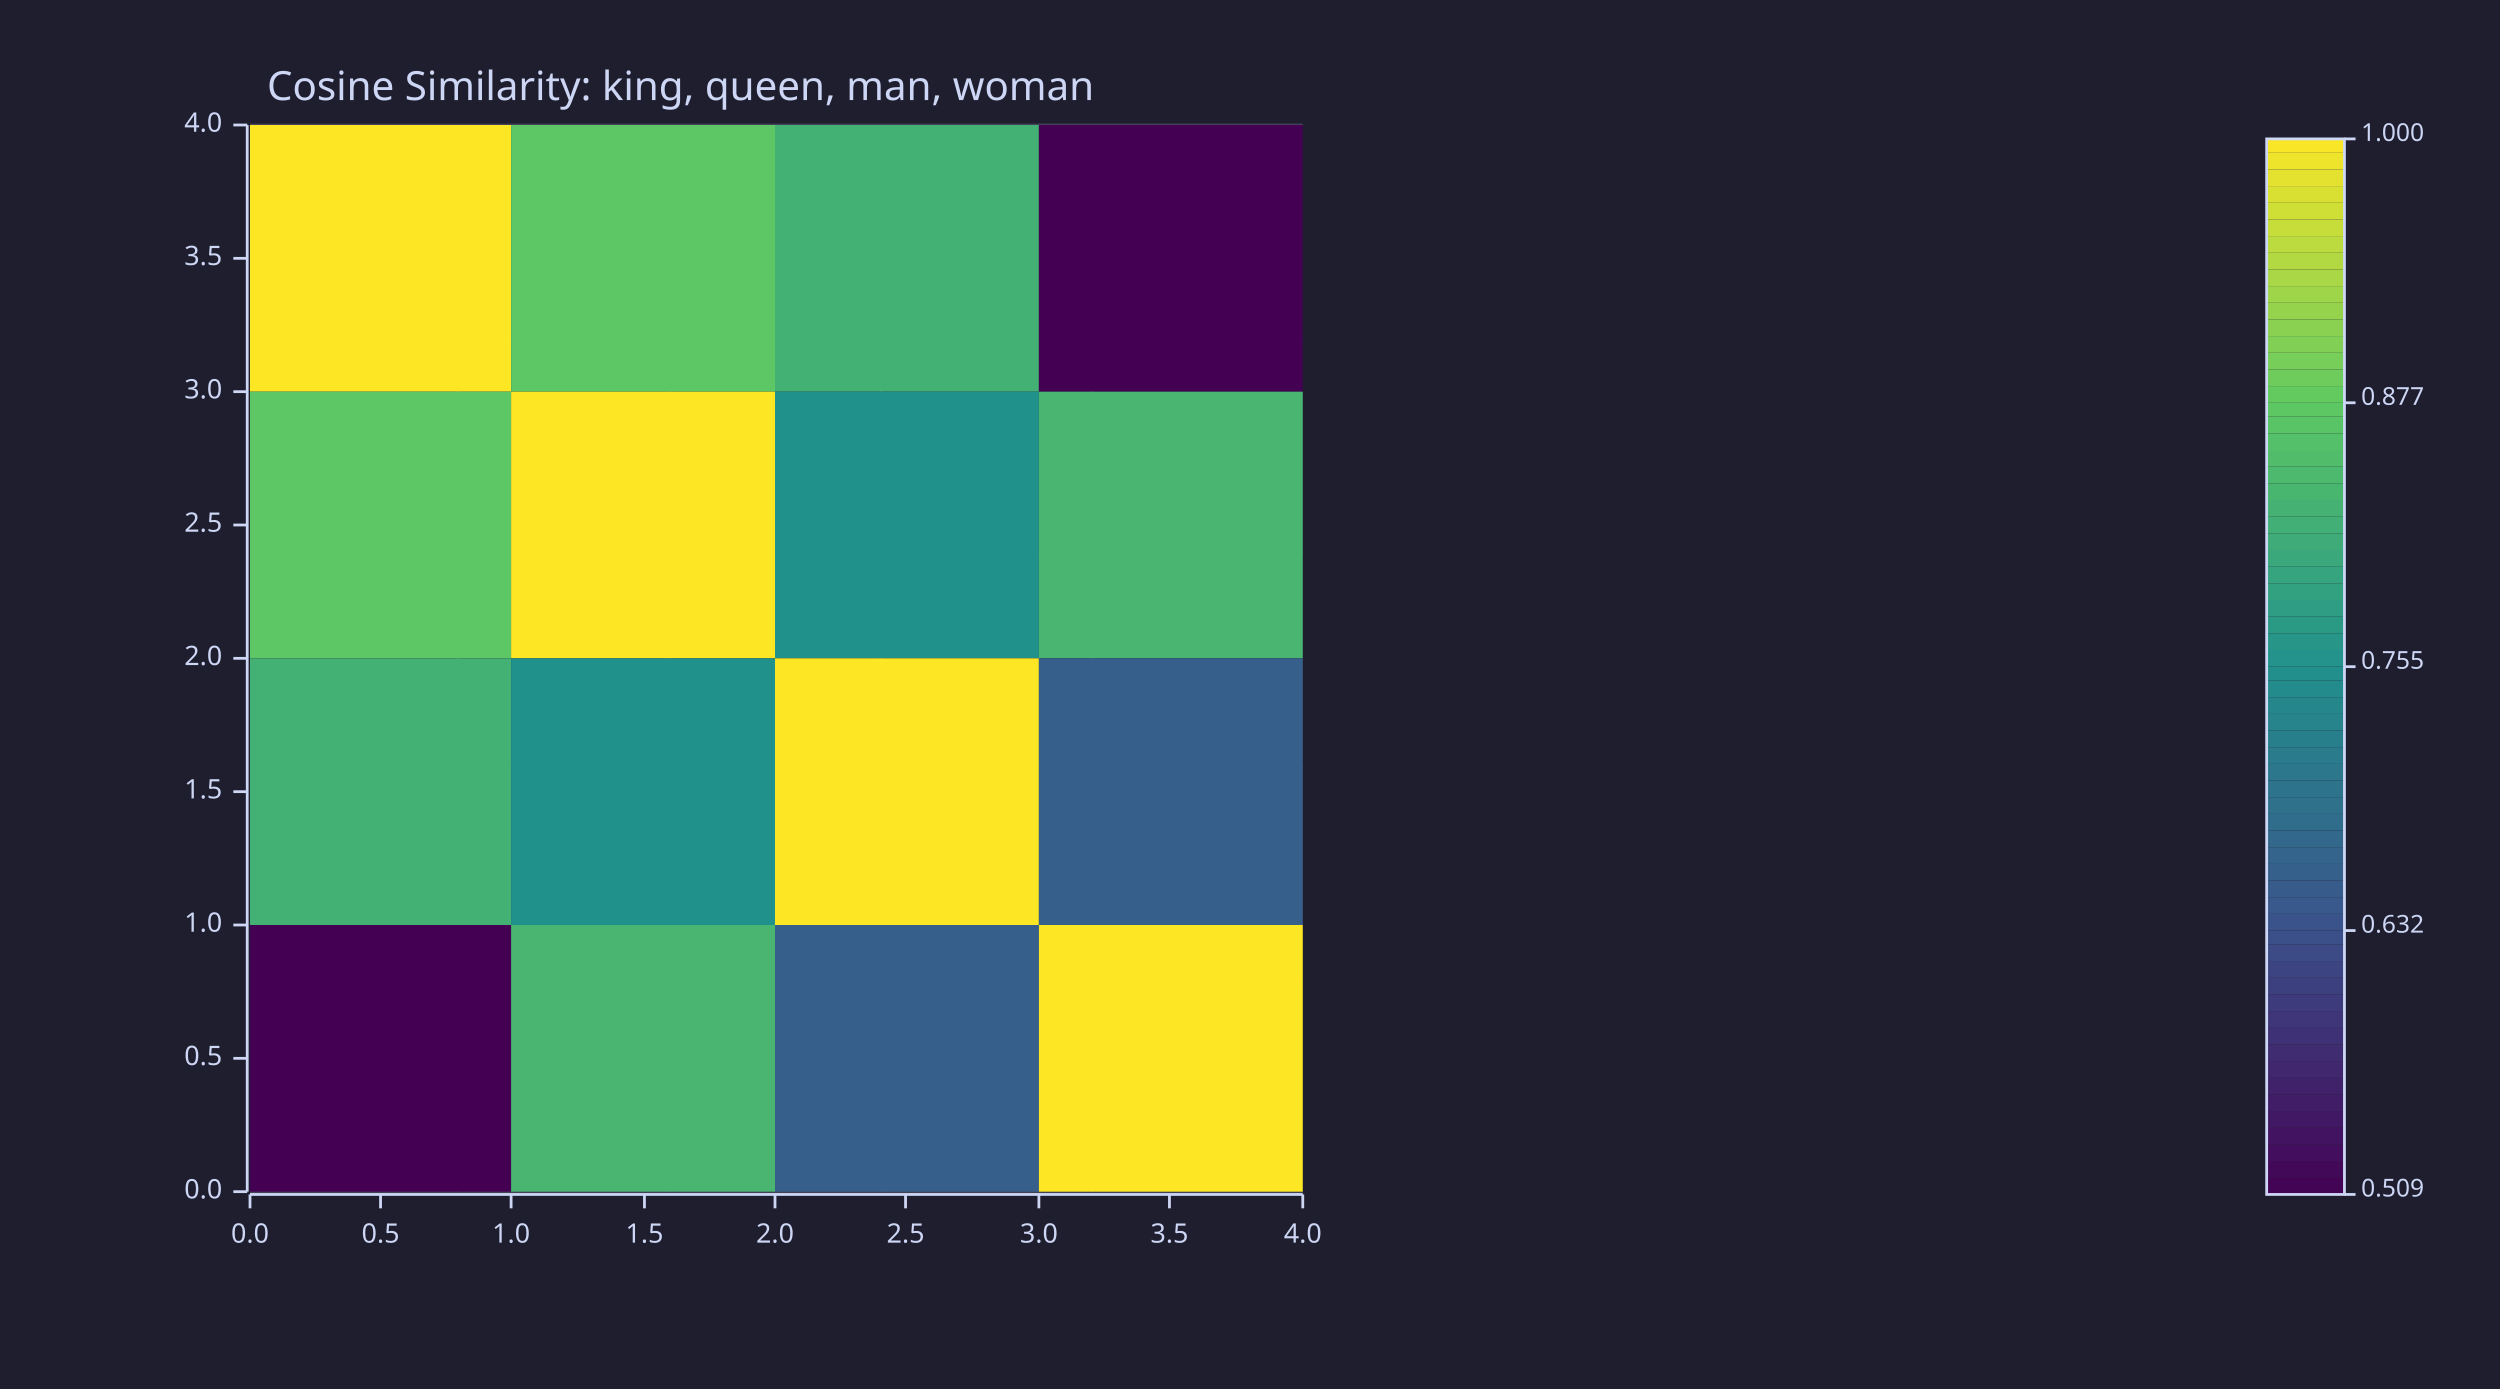
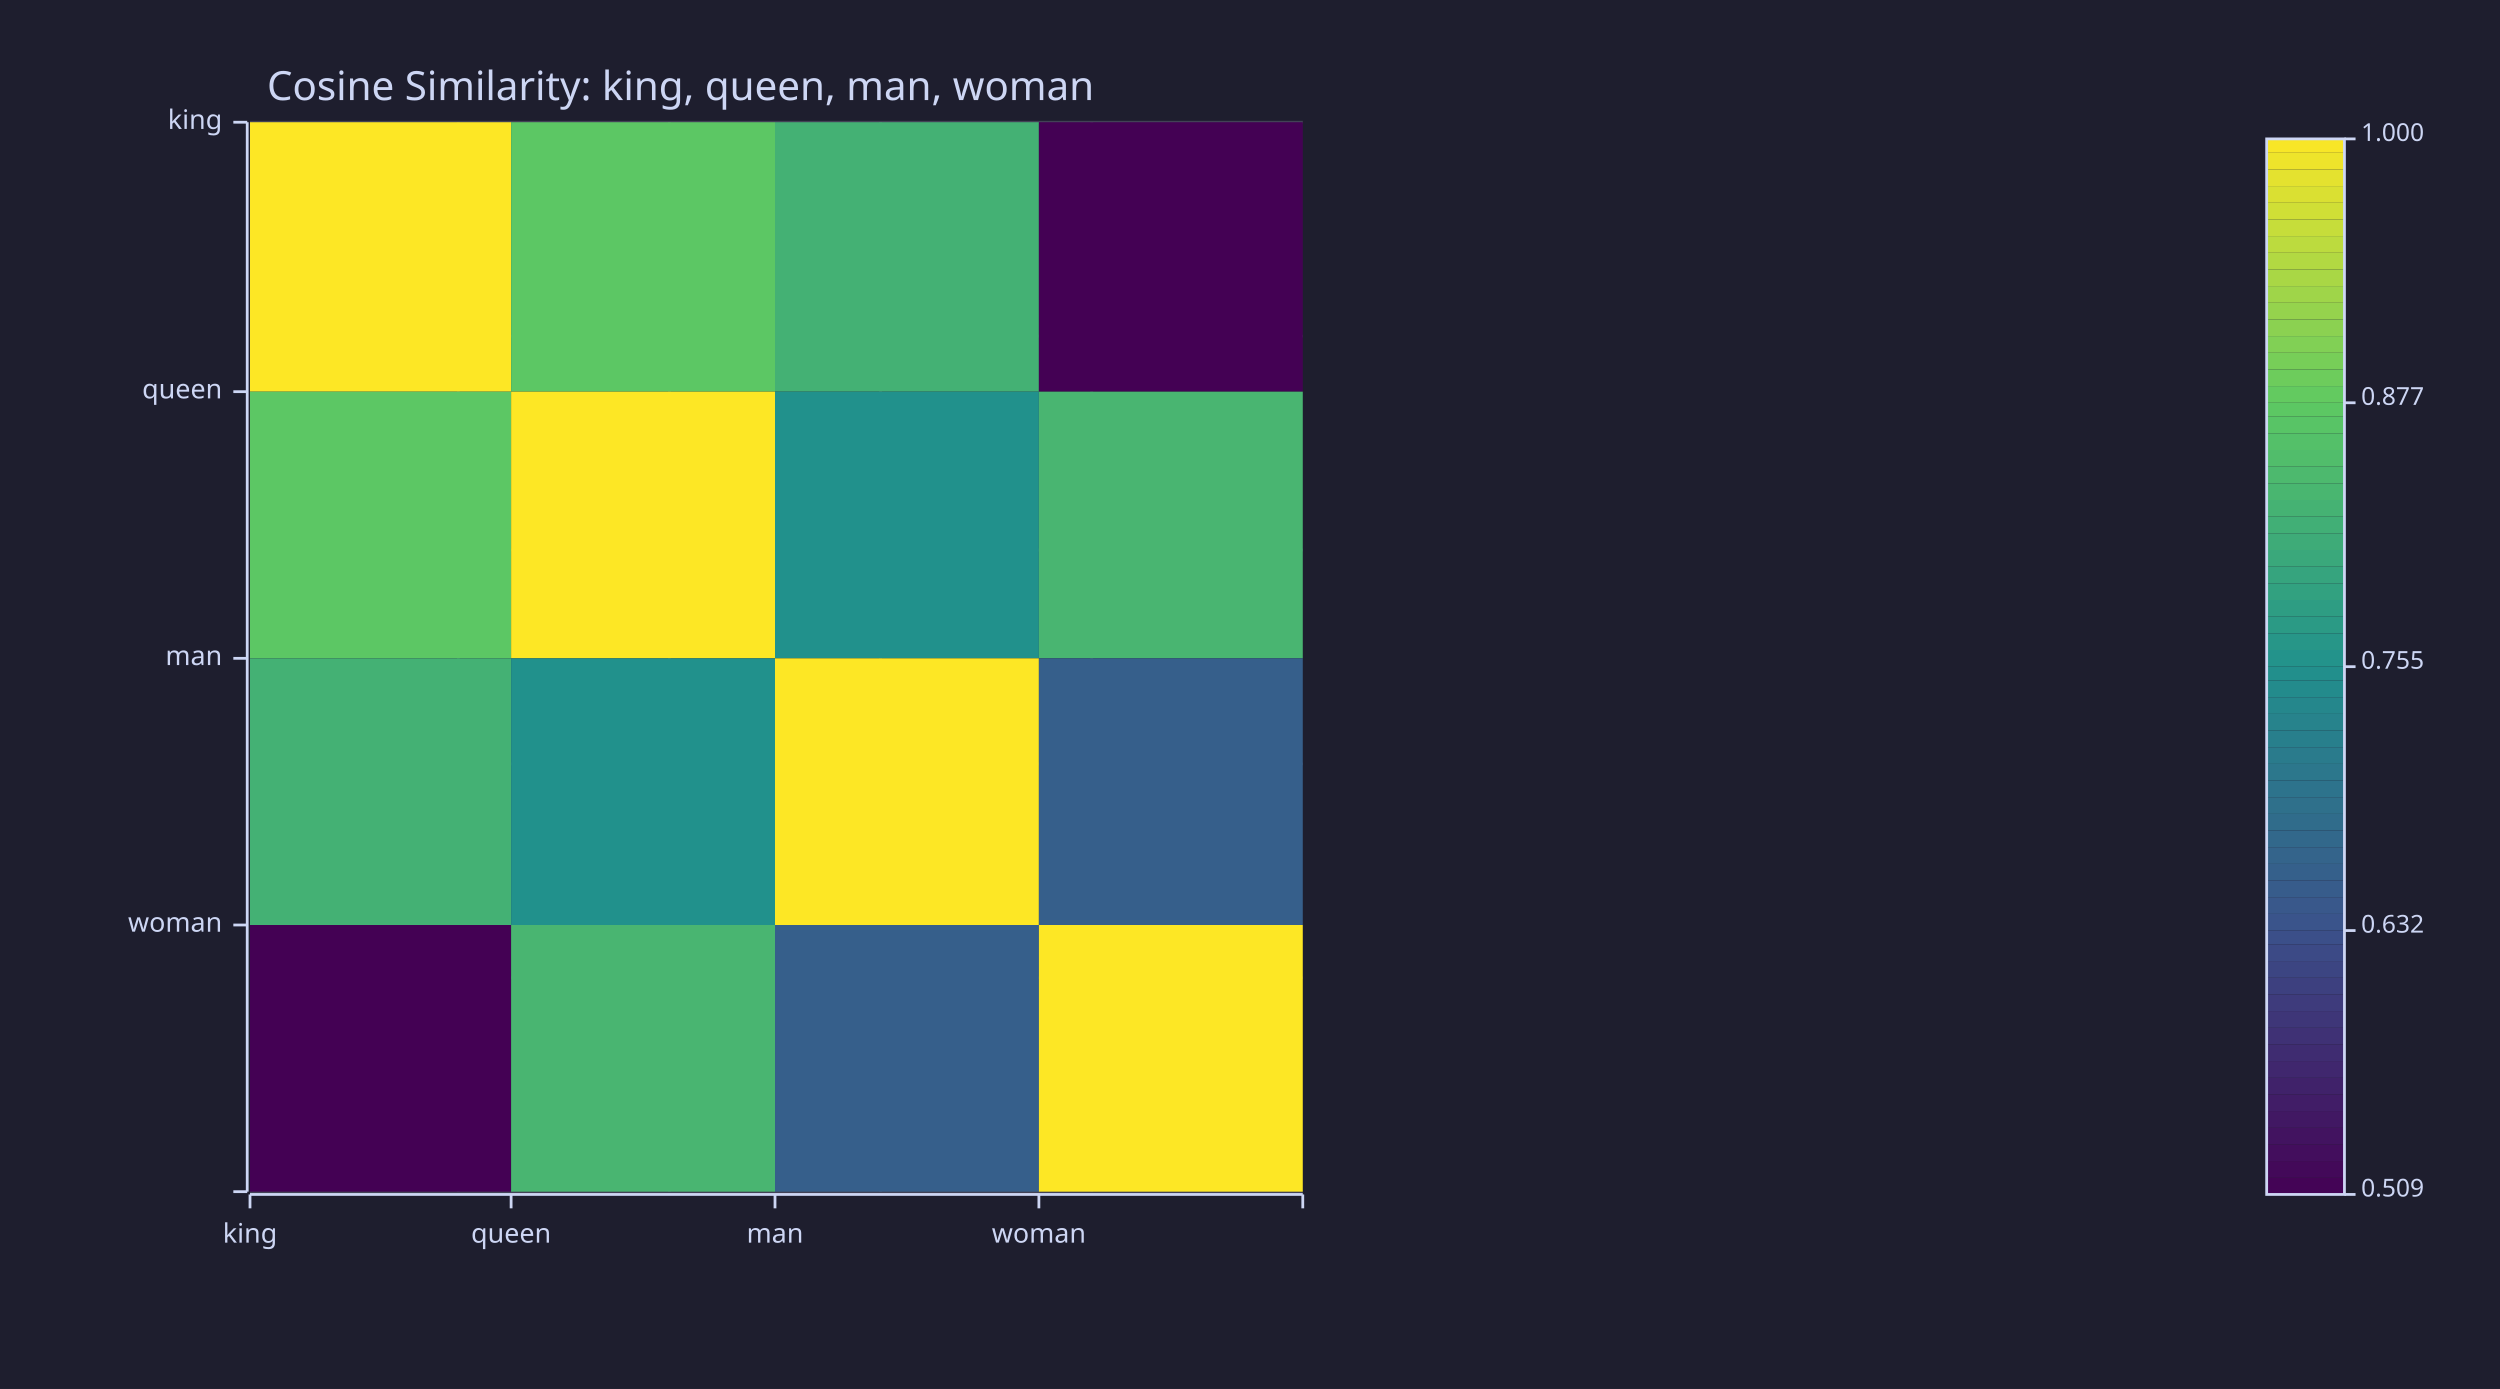
<svg xmlns="http://www.w3.org/2000/svg" width="900" height="500" viewBox="0 0 900 500">
  <rect x="0" y="0" width="900" height="500" opacity="1" fill="#1E1E2E" stroke="none" />
  <rect x="0" y="0" width="900" height="500" opacity="1" fill="#1E1E2E" stroke="none" />
  <text x="245" y="25" dy="0.76em" text-anchor="middle" font-family="sans-serif" font-size="14.516" opacity="1" fill="#CDD6F4">
Cosine Similarity: king, queen, man, woman
</text>
  <text x="20" y="237" dy="0.76em" text-anchor="middle" font-family="sans-serif" font-size="11.29" opacity="1" fill="#CDD6F4" transform="rotate(270, 20, 237)">

</text>
  <text x="280" y="480" dy="-0.5ex" text-anchor="middle" font-family="sans-serif" font-size="11.29" opacity="1" fill="#CDD6F4">

</text>
-   <polyline fill="none" opacity="1" stroke="#CDD6F4" stroke-width="1" points="89,45 89,429 " />
+   <polyline fill="none" opacity="1" stroke="#CDD6F4" stroke-width="1" points="89,44 89,429 " />
  <text x="80" y="429" dy="0.5ex" text-anchor="end" font-family="sans-serif" font-size="9.677" opacity="1" fill="#CDD6F4">
- 0.0
+ 
</text>
  <polyline fill="none" opacity="1" stroke="#CDD6F4" stroke-width="1" points="84,429 89,429 " />
-   <text x="80" y="381" dy="0.5ex" text-anchor="end" font-family="sans-serif" font-size="9.677" opacity="1" fill="#CDD6F4">
- 0.5
- </text>
-   <polyline fill="none" opacity="1" stroke="#CDD6F4" stroke-width="1" points="84,381 89,381 " />
  <text x="80" y="333" dy="0.5ex" text-anchor="end" font-family="sans-serif" font-size="9.677" opacity="1" fill="#CDD6F4">
- 1.0
+ woman
</text>
  <polyline fill="none" opacity="1" stroke="#CDD6F4" stroke-width="1" points="84,333 89,333 " />
-   <text x="80" y="285" dy="0.5ex" text-anchor="end" font-family="sans-serif" font-size="9.677" opacity="1" fill="#CDD6F4">
- 1.5
- </text>
-   <polyline fill="none" opacity="1" stroke="#CDD6F4" stroke-width="1" points="84,285 89,285 " />
  <text x="80" y="237" dy="0.5ex" text-anchor="end" font-family="sans-serif" font-size="9.677" opacity="1" fill="#CDD6F4">
- 2.0
+ man
</text>
  <polyline fill="none" opacity="1" stroke="#CDD6F4" stroke-width="1" points="84,237 89,237 " />
-   <text x="80" y="189" dy="0.5ex" text-anchor="end" font-family="sans-serif" font-size="9.677" opacity="1" fill="#CDD6F4">
- 2.5
- </text>
-   <polyline fill="none" opacity="1" stroke="#CDD6F4" stroke-width="1" points="84,189 89,189 " />
  <text x="80" y="141" dy="0.5ex" text-anchor="end" font-family="sans-serif" font-size="9.677" opacity="1" fill="#CDD6F4">
- 3.0
+ queen
</text>
  <polyline fill="none" opacity="1" stroke="#CDD6F4" stroke-width="1" points="84,141 89,141 " />
-   <text x="80" y="93" dy="0.5ex" text-anchor="end" font-family="sans-serif" font-size="9.677" opacity="1" fill="#CDD6F4">
- 3.5
+   <text x="80" y="44" dy="0.5ex" text-anchor="end" font-family="sans-serif" font-size="9.677" opacity="1" fill="#CDD6F4">
+ king
</text>
-   <polyline fill="none" opacity="1" stroke="#CDD6F4" stroke-width="1" points="84,93 89,93 " />
-   <text x="80" y="45" dy="0.5ex" text-anchor="end" font-family="sans-serif" font-size="9.677" opacity="1" fill="#CDD6F4">
- 4.0
- </text>
-   <polyline fill="none" opacity="1" stroke="#CDD6F4" stroke-width="1" points="84,45 89,45 " />
+   <polyline fill="none" opacity="1" stroke="#CDD6F4" stroke-width="1" points="84,44 89,44 " />
  <polyline fill="none" opacity="1" stroke="#CDD6F4" stroke-width="1" points="90,430 469,430 " />
  <text x="90" y="440" dy="0.76em" text-anchor="middle" font-family="sans-serif" font-size="9.677" opacity="1" fill="#CDD6F4">
- 0.0
+ king
</text>
  <polyline fill="none" opacity="1" stroke="#CDD6F4" stroke-width="1" points="90,430 90,435 " />
-   <text x="137" y="440" dy="0.76em" text-anchor="middle" font-family="sans-serif" font-size="9.677" opacity="1" fill="#CDD6F4">
- 0.5
- </text>
-   <polyline fill="none" opacity="1" stroke="#CDD6F4" stroke-width="1" points="137,430 137,435 " />
  <text x="184" y="440" dy="0.76em" text-anchor="middle" font-family="sans-serif" font-size="9.677" opacity="1" fill="#CDD6F4">
- 1.0
+ queen
</text>
  <polyline fill="none" opacity="1" stroke="#CDD6F4" stroke-width="1" points="184,430 184,435 " />
-   <text x="232" y="440" dy="0.76em" text-anchor="middle" font-family="sans-serif" font-size="9.677" opacity="1" fill="#CDD6F4">
- 1.5
- </text>
-   <polyline fill="none" opacity="1" stroke="#CDD6F4" stroke-width="1" points="232,430 232,435 " />
  <text x="279" y="440" dy="0.76em" text-anchor="middle" font-family="sans-serif" font-size="9.677" opacity="1" fill="#CDD6F4">
- 2.0
+ man
</text>
  <polyline fill="none" opacity="1" stroke="#CDD6F4" stroke-width="1" points="279,430 279,435 " />
-   <text x="326" y="440" dy="0.76em" text-anchor="middle" font-family="sans-serif" font-size="9.677" opacity="1" fill="#CDD6F4">
- 2.5
- </text>
-   <polyline fill="none" opacity="1" stroke="#CDD6F4" stroke-width="1" points="326,430 326,435 " />
  <text x="374" y="440" dy="0.76em" text-anchor="middle" font-family="sans-serif" font-size="9.677" opacity="1" fill="#CDD6F4">
- 3.0
+ woman
</text>
  <polyline fill="none" opacity="1" stroke="#CDD6F4" stroke-width="1" points="374,430 374,435 " />
-   <text x="421" y="440" dy="0.76em" text-anchor="middle" font-family="sans-serif" font-size="9.677" opacity="1" fill="#CDD6F4">
- 3.5
- </text>
-   <polyline fill="none" opacity="1" stroke="#CDD6F4" stroke-width="1" points="421,430 421,435 " />
  <text x="469" y="440" dy="0.76em" text-anchor="middle" font-family="sans-serif" font-size="9.677" opacity="1" fill="#CDD6F4">
- 4.0
+ 
</text>
  <polyline fill="none" opacity="1" stroke="#CDD6F4" stroke-width="1" points="469,430 469,435 " />
  <polyline fill="none" opacity="0.3" stroke="#9696B4" stroke-width="1" points="90,429 469,429 " />
-   <polyline fill="none" opacity="0.3" stroke="#9696B4" stroke-width="1" points="90,353 469,353 " />
-   <polyline fill="none" opacity="0.3" stroke="#9696B4" stroke-width="1" points="90,276 469,276 " />
-   <polyline fill="none" opacity="0.3" stroke="#9696B4" stroke-width="1" points="90,199 469,199 " />
-   <polyline fill="none" opacity="0.3" stroke="#9696B4" stroke-width="1" points="90,122 469,122 " />
-   <polyline fill="none" opacity="0.3" stroke="#9696B4" stroke-width="1" points="90,45 469,45 " />
-   <polyline fill="none" opacity="0.3" stroke="#9696B4" stroke-width="1" points="165,429 165,45 " />
-   <polyline fill="none" opacity="0.3" stroke="#9696B4" stroke-width="1" points="241,429 241,45 " />
-   <polyline fill="none" opacity="0.3" stroke="#9696B4" stroke-width="1" points="317,429 317,45 " />
-   <polyline fill="none" opacity="0.3" stroke="#9696B4" stroke-width="1" points="393,429 393,45 " />
-   <rect x="90" y="45" width="94" height="96" opacity="1" fill="#FDE725" stroke="none" />
-   <rect x="184" y="45" width="95" height="96" opacity="1" fill="#5CC764" stroke="none" />
-   <rect x="279" y="45" width="95" height="96" opacity="1" fill="#44B174" stroke="none" />
-   <rect x="374" y="45" width="95" height="96" opacity="1" fill="#440154" stroke="none" />
+   <polyline fill="none" opacity="0.3" stroke="#9696B4" stroke-width="1" points="90,352 469,352 " />
+   <polyline fill="none" opacity="0.3" stroke="#9696B4" stroke-width="1" points="90,275 469,275 " />
+   <polyline fill="none" opacity="0.3" stroke="#9696B4" stroke-width="1" points="90,198 469,198 " />
+   <polyline fill="none" opacity="0.3" stroke="#9696B4" stroke-width="1" points="90,121 469,121 " />
+   <polyline fill="none" opacity="0.3" stroke="#9696B4" stroke-width="1" points="90,44 469,44 " />
+   <polyline fill="none" opacity="0.3" stroke="#9696B4" stroke-width="1" points="165,429 165,44 " />
+   <polyline fill="none" opacity="0.3" stroke="#9696B4" stroke-width="1" points="241,429 241,44 " />
+   <polyline fill="none" opacity="0.3" stroke="#9696B4" stroke-width="1" points="317,429 317,44 " />
+   <polyline fill="none" opacity="0.3" stroke="#9696B4" stroke-width="1" points="393,429 393,44 " />
+   <rect x="90" y="44" width="94" height="97" opacity="1" fill="#FDE725" stroke="none" />
+   <rect x="184" y="44" width="95" height="97" opacity="1" fill="#5CC764" stroke="none" />
+   <rect x="279" y="44" width="95" height="97" opacity="1" fill="#44B174" stroke="none" />
+   <rect x="374" y="44" width="95" height="97" opacity="1" fill="#440154" stroke="none" />
  <rect x="90" y="141" width="94" height="96" opacity="1" fill="#5CC764" stroke="none" />
  <rect x="184" y="141" width="95" height="96" opacity="1" fill="#FDE725" stroke="none" />
  <rect x="279" y="141" width="95" height="96" opacity="1" fill="#21918C" stroke="none" />
  <rect x="374" y="141" width="95" height="96" opacity="1" fill="#49B571" stroke="none" />
  <rect x="90" y="237" width="94" height="96" opacity="1" fill="#44B174" stroke="none" />
  <rect x="184" y="237" width="95" height="96" opacity="1" fill="#21918C" stroke="none" />
  <rect x="279" y="237" width="95" height="96" opacity="1" fill="#FDE725" stroke="none" />
  <rect x="374" y="237" width="95" height="96" opacity="1" fill="#365F8B" stroke="none" />
  <rect x="90" y="333" width="94" height="96" opacity="1" fill="#440154" stroke="none" />
  <rect x="184" y="333" width="95" height="96" opacity="1" fill="#49B571" stroke="none" />
  <rect x="279" y="333" width="95" height="96" opacity="1" fill="#365F8B" stroke="none" />
  <rect x="374" y="333" width="95" height="96" opacity="1" fill="#FDE725" stroke="none" />
  <rect x="816" y="50" width="28" height="5" opacity="1" fill="#F8E627" stroke="none" />
  <rect x="816" y="55" width="28" height="6" opacity="1" fill="#EEE42B" stroke="none" />
  <rect x="816" y="61" width="28" height="6" opacity="1" fill="#E4E22F" stroke="none" />
  <rect x="816" y="67" width="28" height="6" opacity="1" fill="#DAE032" stroke="none" />
  <rect x="816" y="73" width="28" height="6" opacity="1" fill="#D0DF36" stroke="none" />
  <rect x="816" y="79" width="28" height="6" opacity="1" fill="#C6DD3A" stroke="none" />
  <rect x="816" y="85" width="28" height="6" opacity="1" fill="#BCDB3E" stroke="none" />
  <rect x="816" y="91" width="28" height="6" opacity="1" fill="#B2D942" stroke="none" />
  <rect x="816" y="97" width="28" height="6" opacity="1" fill="#A9D745" stroke="none" />
  <rect x="816" y="103" width="28" height="6" opacity="1" fill="#9FD549" stroke="none" />
  <rect x="816" y="109" width="28" height="6" opacity="1" fill="#95D34D" stroke="none" />
  <rect x="816" y="115" width="28" height="6" opacity="1" fill="#8BD151" stroke="none" />
  <rect x="816" y="121" width="28" height="6" opacity="1" fill="#81D055" stroke="none" />
  <rect x="816" y="127" width="28" height="6" opacity="1" fill="#77CE58" stroke="none" />
  <rect x="816" y="133" width="28" height="6" opacity="1" fill="#6DCC5C" stroke="none" />
  <rect x="816" y="139" width="28" height="6" opacity="1" fill="#63CA60" stroke="none" />
  <rect x="816" y="145" width="28" height="5" opacity="1" fill="#5CC763" stroke="none" />
  <rect x="816" y="150" width="28" height="6" opacity="1" fill="#58C466" stroke="none" />
  <rect x="816" y="156" width="28" height="6" opacity="1" fill="#54C069" stroke="none" />
  <rect x="816" y="162" width="28" height="6" opacity="1" fill="#51BD6B" stroke="none" />
  <rect x="816" y="168" width="28" height="6" opacity="1" fill="#4DB96E" stroke="none" />
  <rect x="816" y="174" width="28" height="6" opacity="1" fill="#49B670" stroke="none" />
  <rect x="816" y="180" width="28" height="6" opacity="1" fill="#45B273" stroke="none" />
  <rect x="816" y="186" width="28" height="6" opacity="1" fill="#41AF76" stroke="none" />
  <rect x="816" y="192" width="28" height="6" opacity="1" fill="#3EAB78" stroke="none" />
  <rect x="816" y="198" width="28" height="6" opacity="1" fill="#3AA87B" stroke="none" />
  <rect x="816" y="204" width="28" height="6" opacity="1" fill="#36A47E" stroke="none" />
  <rect x="816" y="210" width="28" height="6" opacity="1" fill="#32A180" stroke="none" />
  <rect x="816" y="216" width="28" height="6" opacity="1" fill="#2E9D83" stroke="none" />
  <rect x="816" y="222" width="28" height="6" opacity="1" fill="#2B9A85" stroke="none" />
  <rect x="816" y="228" width="28" height="6" opacity="1" fill="#279688" stroke="none" />
  <rect x="816" y="234" width="28" height="6" opacity="1" fill="#23938B" stroke="none" />
  <rect x="816" y="240" width="28" height="5" opacity="1" fill="#228F8C" stroke="none" />
  <rect x="816" y="245" width="28" height="6" opacity="1" fill="#238B8C" stroke="none" />
  <rect x="816" y="251" width="28" height="6" opacity="1" fill="#25878C" stroke="none" />
  <rect x="816" y="257" width="28" height="6" opacity="1" fill="#27838C" stroke="none" />
  <rect x="816" y="263" width="28" height="6" opacity="1" fill="#287F8C" stroke="none" />
  <rect x="816" y="269" width="28" height="6" opacity="1" fill="#2A7B8C" stroke="none" />
  <rect x="816" y="275" width="28" height="6" opacity="1" fill="#2C778C" stroke="none" />
  <rect x="816" y="281" width="28" height="6" opacity="1" fill="#2D738C" stroke="none" />
  <rect x="816" y="287" width="28" height="6" opacity="1" fill="#2F708B" stroke="none" />
  <rect x="816" y="293" width="28" height="6" opacity="1" fill="#306C8B" stroke="none" />
  <rect x="816" y="299" width="28" height="6" opacity="1" fill="#32688B" stroke="none" />
  <rect x="816" y="305" width="28" height="6" opacity="1" fill="#34648B" stroke="none" />
  <rect x="816" y="311" width="28" height="6" opacity="1" fill="#35608B" stroke="none" />
  <rect x="816" y="317" width="28" height="6" opacity="1" fill="#375C8B" stroke="none" />
  <rect x="816" y="323" width="28" height="6" opacity="1" fill="#39588B" stroke="none" />
  <rect x="816" y="329" width="28" height="6" opacity="1" fill="#3A548B" stroke="none" />
  <rect x="816" y="335" width="28" height="5" opacity="1" fill="#3B4F89" stroke="none" />
  <rect x="816" y="340" width="28" height="6" opacity="1" fill="#3C4A86" stroke="none" />
  <rect x="816" y="346" width="28" height="6" opacity="1" fill="#3C4582" stroke="none" />
  <rect x="816" y="352" width="28" height="6" opacity="1" fill="#3D407F" stroke="none" />
  <rect x="816" y="358" width="28" height="6" opacity="1" fill="#3E3B7C" stroke="none" />
  <rect x="816" y="364" width="28" height="6" opacity="1" fill="#3E3678" stroke="none" />
  <rect x="816" y="370" width="28" height="6" opacity="1" fill="#3F3175" stroke="none" />
  <rect x="816" y="376" width="28" height="6" opacity="1" fill="#3F2C71" stroke="none" />
  <rect x="816" y="382" width="28" height="6" opacity="1" fill="#40276E" stroke="none" />
  <rect x="816" y="388" width="28" height="6" opacity="1" fill="#40226A" stroke="none" />
  <rect x="816" y="394" width="28" height="6" opacity="1" fill="#411D67" stroke="none" />
  <rect x="816" y="400" width="28" height="6" opacity="1" fill="#411863" stroke="none" />
  <rect x="816" y="406" width="28" height="6" opacity="1" fill="#421360" stroke="none" />
  <rect x="816" y="412" width="28" height="6" opacity="1" fill="#430E5D" stroke="none" />
  <rect x="816" y="418" width="28" height="6" opacity="1" fill="#430959" stroke="none" />
  <rect x="816" y="424" width="28" height="6" opacity="1" fill="#440456" stroke="none" />
  <rect x="816" y="50" width="28" height="380" opacity="1" fill="none" stroke="#CDD6F4" />
  <polyline fill="none" opacity="1" stroke="#CDD6F4" stroke-width="1" points="844,430 848,430 " />
  <text x="850" y="424" dy="0.76em" text-anchor="start" font-family="sans-serif" font-size="8.871" opacity="1" fill="#CDD6F4">
0.509
</text>
  <polyline fill="none" opacity="1" stroke="#CDD6F4" stroke-width="1" points="844,335 848,335 " />
  <text x="850" y="329" dy="0.76em" text-anchor="start" font-family="sans-serif" font-size="8.871" opacity="1" fill="#CDD6F4">
0.632
</text>
  <polyline fill="none" opacity="1" stroke="#CDD6F4" stroke-width="1" points="844,240 848,240 " />
  <text x="850" y="234" dy="0.76em" text-anchor="start" font-family="sans-serif" font-size="8.871" opacity="1" fill="#CDD6F4">
0.755
</text>
  <polyline fill="none" opacity="1" stroke="#CDD6F4" stroke-width="1" points="844,145 848,145 " />
  <text x="850" y="139" dy="0.76em" text-anchor="start" font-family="sans-serif" font-size="8.871" opacity="1" fill="#CDD6F4">
0.877
</text>
  <polyline fill="none" opacity="1" stroke="#CDD6F4" stroke-width="1" points="844,50 848,50 " />
  <text x="850" y="44" dy="0.76em" text-anchor="start" font-family="sans-serif" font-size="8.871" opacity="1" fill="#CDD6F4">
1.000
</text>
</svg>
